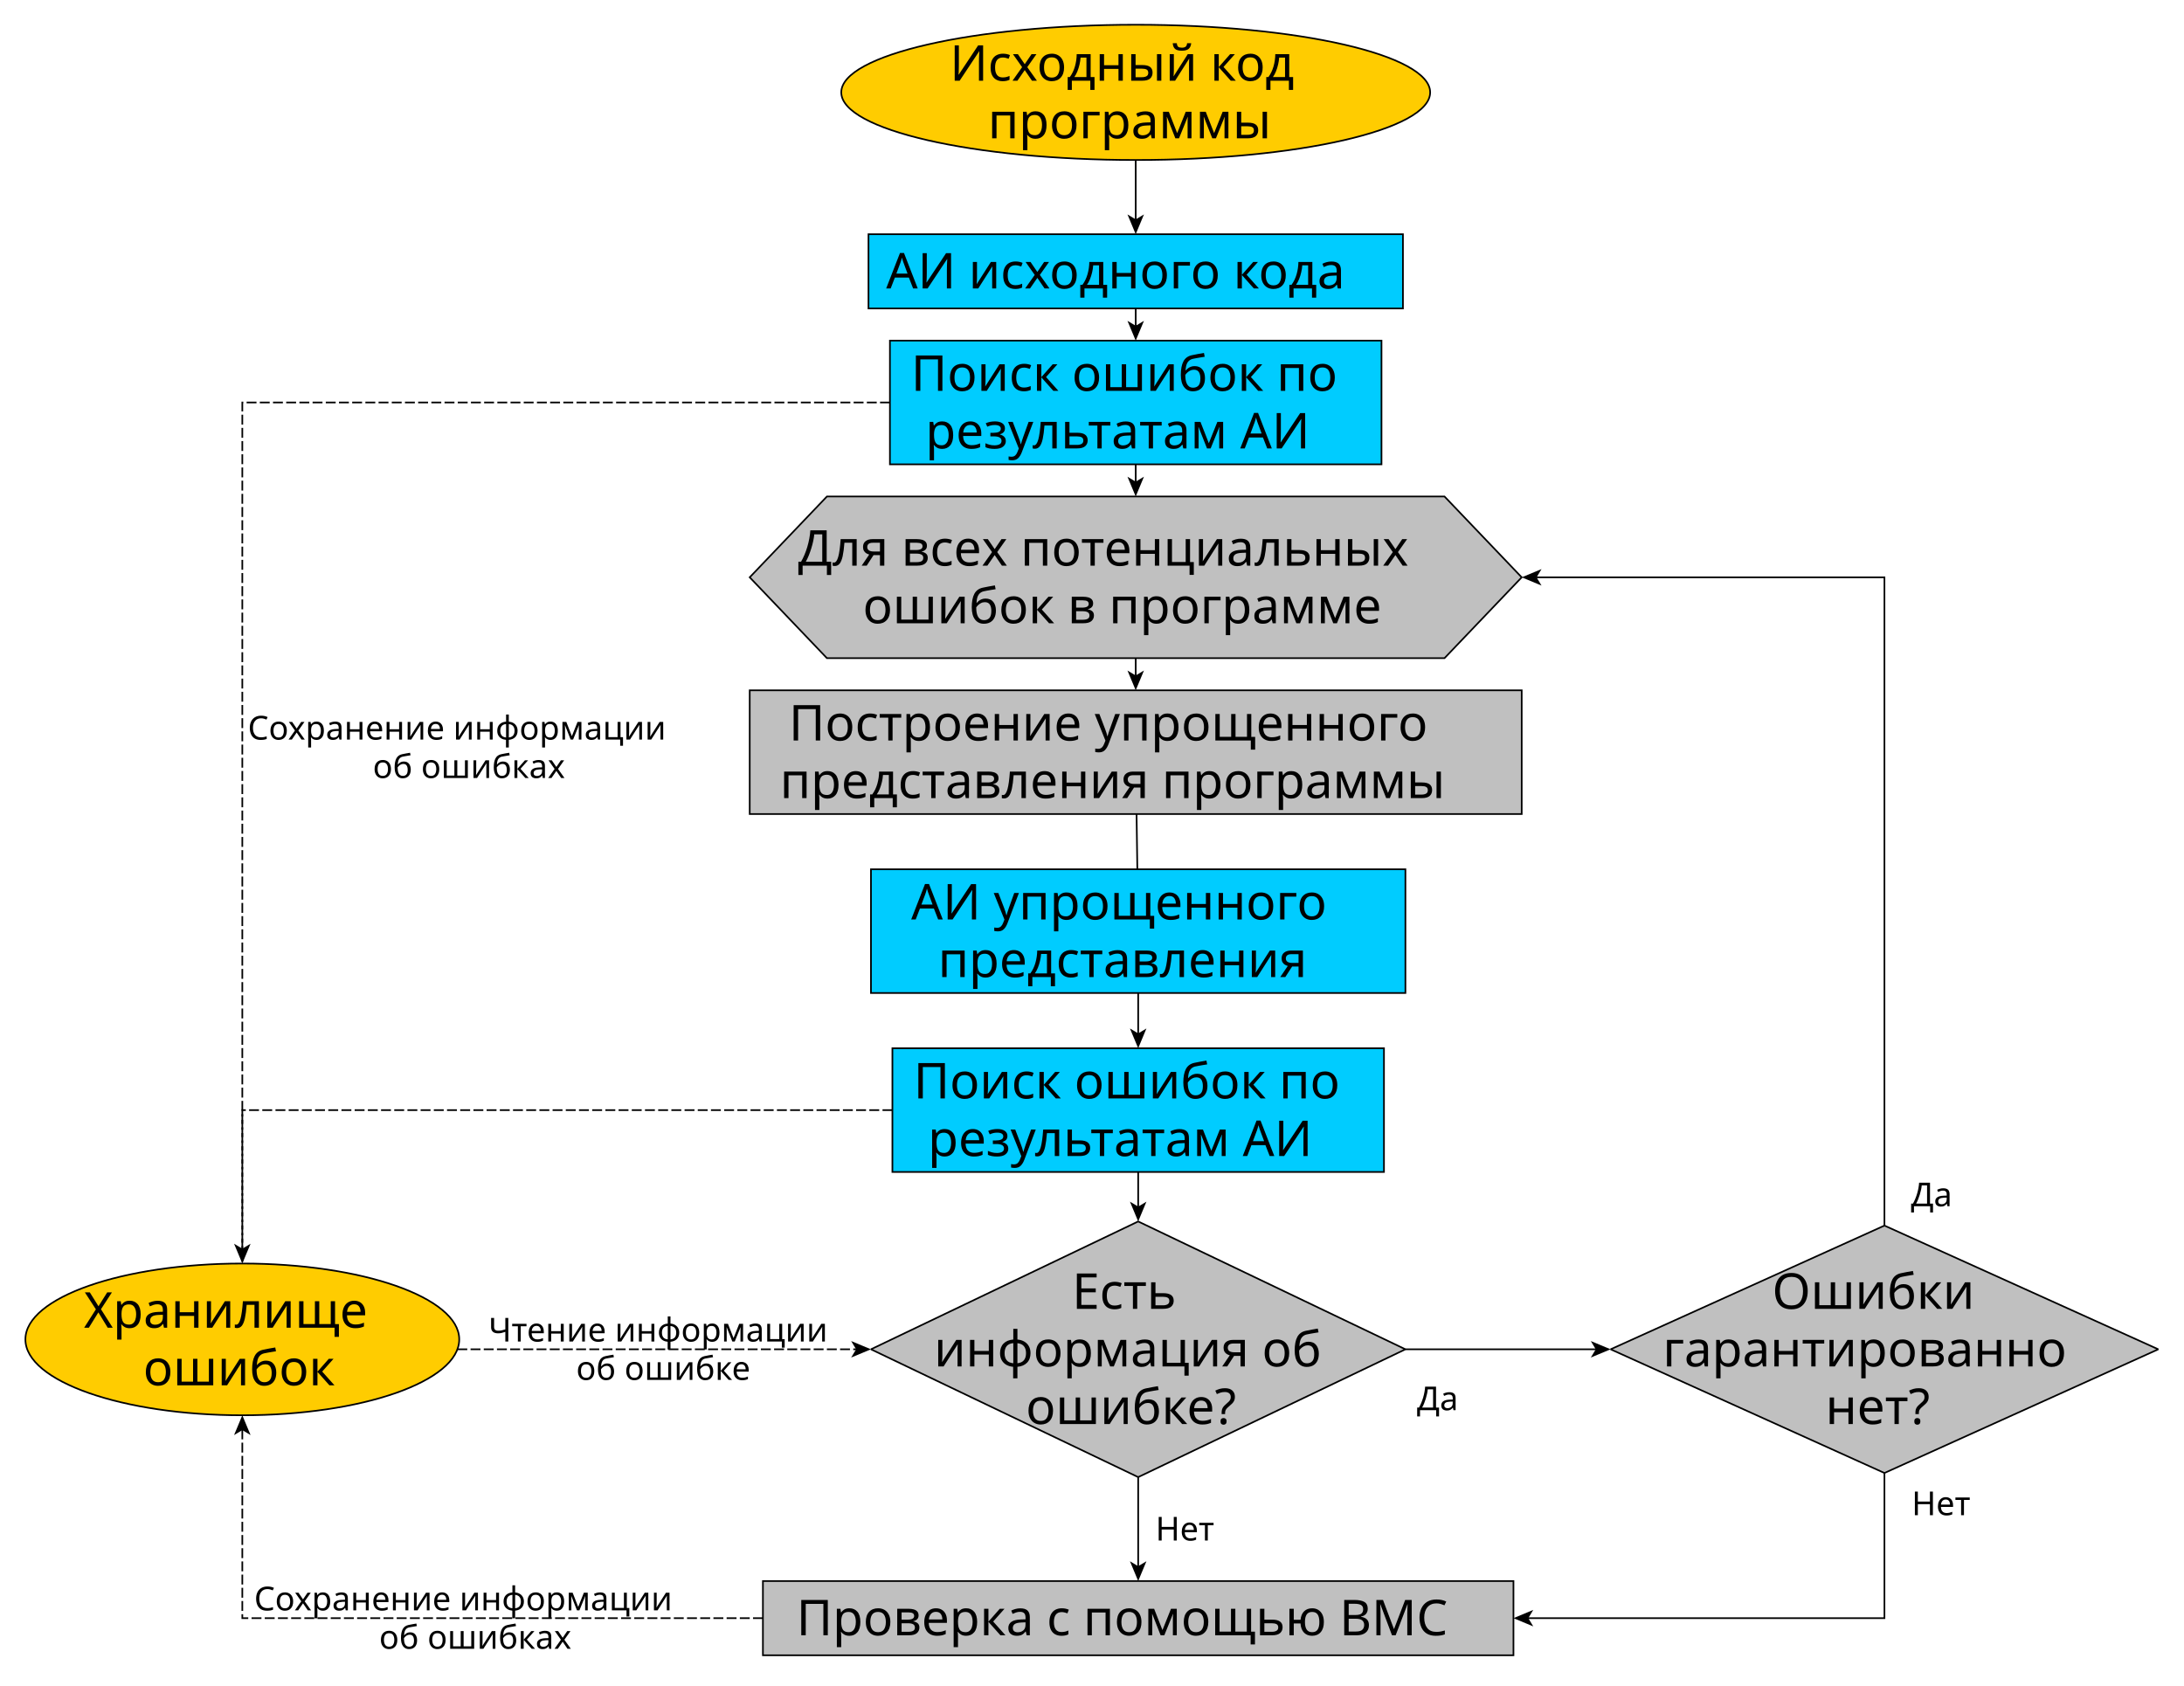
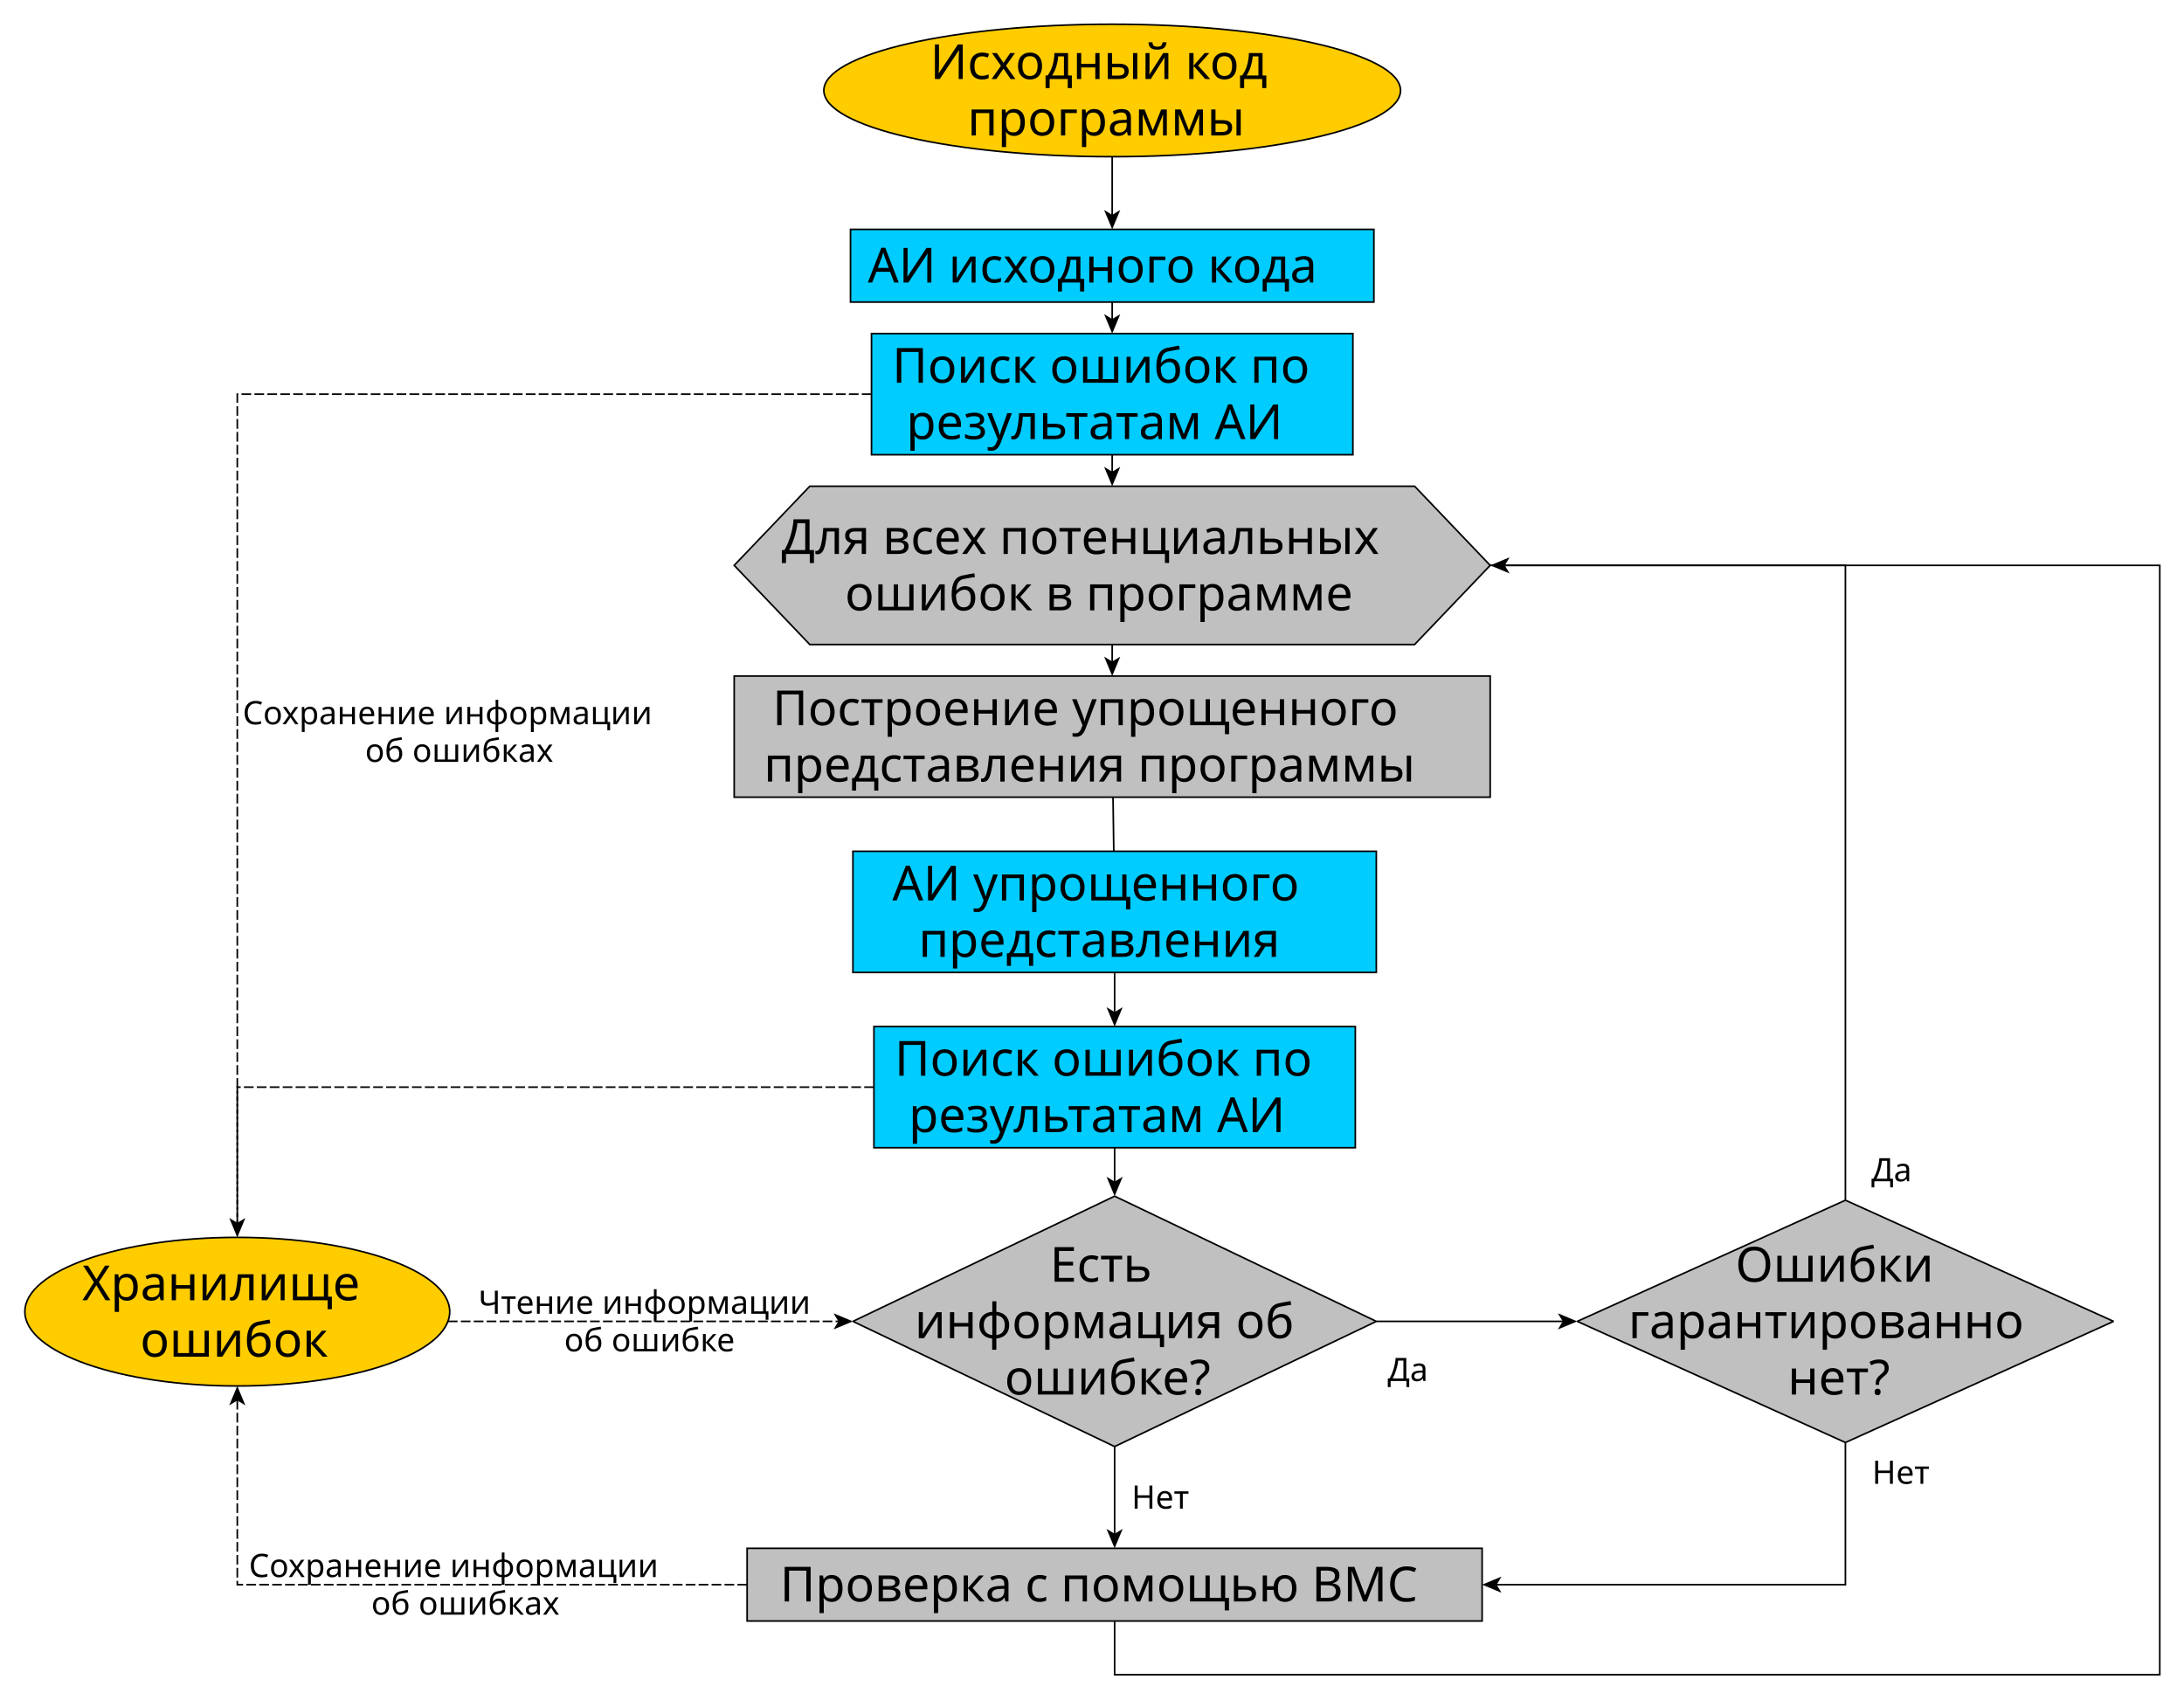
- <svg xmlns="http://www.w3.org/2000/svg" fill-opacity="1" color-rendering="auto" color-interpolation="auto" text-rendering="auto" stroke="black" stroke-linecap="square" width="1324" stroke-miterlimit="10" shape-rendering="auto" stroke-opacity="1" fill="black" stroke-dasharray="none" font-weight="normal" stroke-width="1" height="1022" font-family="'Dialog'" font-style="normal" stroke-linejoin="miter" font-size="12px" stroke-dashoffset="0" image-rendering="auto">
+ <svg xmlns="http://www.w3.org/2000/svg" fill-opacity="1" color-rendering="auto" color-interpolation="auto" text-rendering="auto" stroke="black" stroke-linecap="square" width="1352" stroke-miterlimit="10" shape-rendering="auto" stroke-opacity="1" fill="black" stroke-dasharray="none" font-weight="normal" stroke-width="1" height="1052" font-family="'Dialog'" font-style="normal" stroke-linejoin="miter" font-size="12px" stroke-dashoffset="0" image-rendering="auto">
  <defs id="genericDefs" />
  <g>
    <defs id="defs1">
      <clipPath clipPathUnits="userSpaceOnUse" id="clipPath1">
-         <path d="M0 0 L1324 0 L1324 1022 L0 1022 L0 0 Z" />
+         <path d="M0 0 L1352 0 L1352 1052 L0 1052 L0 0 Z" />
      </clipPath>
      <clipPath clipPathUnits="userSpaceOnUse" id="clipPath2">
-         <path d="M-439 68 L885 68 L885 1090 L-439 1090 L-439 68 Z" />
+         <path d="M-439 68 L913 68 L913 1120 L-439 1120 L-439 68 Z" />
      </clipPath>
    </defs>
    <g fill="rgb(255,204,0)" text-rendering="geometricPrecision" shape-rendering="geometricPrecision" transform="matrix(1,0,0,1,439,-68)" stroke="rgb(255,204,0)">
      <ellipse rx="178.5" ry="41" clip-path="url(#clipPath2)" cx="249.5" cy="124" stroke="none" />
    </g>
    <g text-rendering="geometricPrecision" stroke-miterlimit="1.45" shape-rendering="geometricPrecision" transform="matrix(1,0,0,1,439,-68)" stroke-linecap="butt">
      <ellipse rx="178.5" fill="none" ry="41" clip-path="url(#clipPath2)" cx="249.5" cy="124" />
      <text x="136.832" font-size="30px" y="116.925" clip-path="url(#clipPath2)" font-family="sans-serif" stroke="none" xml:space="preserve">Исходный код</text>
      <text x="159.925" font-size="30px" y="151.847" clip-path="url(#clipPath2)" font-family="sans-serif" stroke="none" xml:space="preserve">программы</text>
    </g>
    <g fill="rgb(0,204,255)" text-rendering="geometricPrecision" shape-rendering="geometricPrecision" transform="matrix(1,0,0,1,439,-68)" stroke="rgb(0,204,255)">
      <rect x="87.5" width="324" height="45" y="210" clip-path="url(#clipPath2)" stroke="none" />
    </g>
    <g text-rendering="geometricPrecision" stroke-miterlimit="1.45" shape-rendering="geometricPrecision" transform="matrix(1,0,0,1,439,-68)" stroke-linecap="butt">
      <rect fill="none" x="87.5" width="324" height="45" y="210" clip-path="url(#clipPath2)" />
      <text x="98.218" font-size="30px" y="242.886" clip-path="url(#clipPath2)" font-family="sans-serif" stroke="none" xml:space="preserve">АИ исходного кода</text>
    </g>
    <g fill="rgb(255,204,0)" text-rendering="geometricPrecision" shape-rendering="geometricPrecision" transform="matrix(1,0,0,1,439,-68)" stroke="rgb(255,204,0)">
      <ellipse rx="131.5" ry="46" clip-path="url(#clipPath2)" cx="-292.1" cy="880" stroke="none" />
    </g>
    <g text-rendering="geometricPrecision" stroke-miterlimit="1.45" shape-rendering="geometricPrecision" transform="matrix(1,0,0,1,439,-68)" stroke-linecap="butt">
      <ellipse rx="131.5" fill="none" ry="46" clip-path="url(#clipPath2)" cx="-292.1" cy="880" />
      <text x="-388.106" font-size="30px" y="872.925" clip-path="url(#clipPath2)" font-family="sans-serif" stroke="none" xml:space="preserve">Хранилище </text>
      <text x="-352.239" font-size="30px" y="907.847" clip-path="url(#clipPath2)" font-family="sans-serif" stroke="none" xml:space="preserve">ошибок</text>
    </g>
    <g fill="rgb(0,204,255)" text-rendering="geometricPrecision" shape-rendering="geometricPrecision" transform="matrix(1,0,0,1,439,-68)" stroke="rgb(0,204,255)">
      <rect x="100.5" width="298" height="75" y="274.5" clip-path="url(#clipPath2)" stroke="none" />
    </g>
    <g text-rendering="geometricPrecision" stroke-miterlimit="1.45" shape-rendering="geometricPrecision" transform="matrix(1,0,0,1,439,-68)" stroke-linecap="butt">
      <rect fill="none" x="100.5" width="298" height="75" y="274.5" clip-path="url(#clipPath2)" />
      <text x="113.328" font-size="30px" y="304.925" clip-path="url(#clipPath2)" font-family="sans-serif" stroke="none" xml:space="preserve">Поиск ошибок по</text>
      <text x="122.044" font-size="30px" y="339.847" clip-path="url(#clipPath2)" font-family="sans-serif" stroke="none" xml:space="preserve">результатам АИ</text>
    </g>
    <g fill="silver" text-rendering="geometricPrecision" shape-rendering="geometricPrecision" transform="matrix(1,0,0,1,439,-68)" stroke="silver">
      <rect x="15.5" width="468" height="75" y="486.5" clip-path="url(#clipPath2)" stroke="none" />
    </g>
    <g text-rendering="geometricPrecision" stroke-miterlimit="1.45" shape-rendering="geometricPrecision" transform="matrix(1,0,0,1,439,-68)" stroke-linecap="butt">
      <rect fill="none" x="15.5" width="468" height="75" y="486.5" clip-path="url(#clipPath2)" />
      <text x="39.222" font-size="30px" y="516.925" clip-path="url(#clipPath2)" font-family="sans-serif" stroke="none" xml:space="preserve">Построение упрощенного </text>
      <text x="33.816" font-size="30px" y="551.847" clip-path="url(#clipPath2)" font-family="sans-serif" stroke="none" xml:space="preserve">представления программы</text>
    </g>
    <g fill="silver" text-rendering="geometricPrecision" shape-rendering="geometricPrecision" transform="matrix(1,0,0,1,439,-68)" stroke="silver">
      <path d="M89 886 L251 808.5 L413 886 L251 963.5 Z" fill-rule="evenodd" clip-path="url(#clipPath2)" stroke="none" />
    </g>
    <g text-rendering="geometricPrecision" stroke-miterlimit="1.45" shape-rendering="geometricPrecision" transform="matrix(1,0,0,1,439,-68)" stroke-linecap="butt">
      <path fill="none" d="M89 886 L251 808.5 L413 886 L251 963.5 Z" fill-rule="evenodd" clip-path="url(#clipPath2)" />
      <text x="210.929" font-size="30px" y="861.464" clip-path="url(#clipPath2)" font-family="sans-serif" stroke="none" xml:space="preserve">Есть </text>
      <text x="127.235" font-size="30px" y="896.386" clip-path="url(#clipPath2)" font-family="sans-serif" stroke="none" xml:space="preserve">информация об</text>
      <text x="182.848" font-size="30px" y="931.308" clip-path="url(#clipPath2)" font-family="sans-serif" stroke="none" xml:space="preserve">ошибке?</text>
    </g>
    <g fill="silver" text-rendering="geometricPrecision" shape-rendering="geometricPrecision" transform="matrix(1,0,0,1,439,-68)" stroke="silver">
      <rect x="23.5" width="455" height="45" y="1026.5" clip-path="url(#clipPath2)" stroke="none" />
    </g>
    <g text-rendering="geometricPrecision" stroke-miterlimit="1.45" shape-rendering="geometricPrecision" transform="matrix(1,0,0,1,439,-68)" stroke-linecap="butt">
      <rect fill="none" x="23.5" width="455" height="45" y="1026.5" clip-path="url(#clipPath2)" />
      <text x="43.849" font-size="30px" y="1059.386" clip-path="url(#clipPath2)" font-family="sans-serif" stroke="none" xml:space="preserve">Проверка с помощью BMC</text>
    </g>
    <g fill="silver" text-rendering="geometricPrecision" shape-rendering="geometricPrecision" transform="matrix(1,0,0,1,439,-68)" stroke="silver">
      <path d="M15.5 418 L62.3 369 L436.7 369 L483.5 418 L436.7 467 L62.3 467 Z" fill-rule="evenodd" clip-path="url(#clipPath2)" stroke="none" />
    </g>
    <g text-rendering="geometricPrecision" stroke-miterlimit="1.45" shape-rendering="geometricPrecision" transform="matrix(1,0,0,1,439,-68)" stroke-linecap="butt">
      <path fill="none" d="M15.5 418 L62.3 369 L436.7 369 L483.5 418 L436.7 467 L62.3 467 Z" fill-rule="evenodd" clip-path="url(#clipPath2)" />
      <text x="44.81" font-size="30px" y="410.925" clip-path="url(#clipPath2)" font-family="sans-serif" stroke="none" xml:space="preserve">Для всех потенциальных </text>
      <text x="84.024" font-size="30px" y="445.847" clip-path="url(#clipPath2)" font-family="sans-serif" stroke="none" xml:space="preserve">ошибок в программе</text>
    </g>
    <g fill="silver" text-rendering="geometricPrecision" shape-rendering="geometricPrecision" transform="matrix(1,0,0,1,439,-68)" stroke="silver">
      <path d="M537.4 886 L703.4 811 L869.4 886 L703.4 961 Z" fill-rule="evenodd" clip-path="url(#clipPath2)" stroke="none" />
    </g>
    <g text-rendering="geometricPrecision" stroke-miterlimit="1.45" shape-rendering="geometricPrecision" transform="matrix(1,0,0,1,439,-68)" stroke-linecap="butt">
      <path fill="none" d="M537.4 886 L703.4 811 L869.4 886 L703.4 961 Z" fill-rule="evenodd" clip-path="url(#clipPath2)" />
      <text x="635.292" font-size="30px" y="861.464" clip-path="url(#clipPath2)" font-family="sans-serif" stroke="none" xml:space="preserve">Ошибки </text>
      <text x="569.03" font-size="30px" y="896.386" clip-path="url(#clipPath2)" font-family="sans-serif" stroke="none" xml:space="preserve">гарантированно </text>
      <text x="667.665" font-size="30px" y="931.308" clip-path="url(#clipPath2)" font-family="sans-serif" stroke="none" xml:space="preserve">нет?</text>
    </g>
    <g fill="rgb(0,204,255)" text-rendering="geometricPrecision" shape-rendering="geometricPrecision" transform="matrix(1,0,0,1,439,-68)" stroke="rgb(0,204,255)">
      <rect x="102" width="298" height="75" y="703.5" clip-path="url(#clipPath2)" stroke="none" />
    </g>
    <g text-rendering="geometricPrecision" stroke-miterlimit="1.45" shape-rendering="geometricPrecision" transform="matrix(1,0,0,1,439,-68)" stroke-linecap="butt">
      <rect fill="none" x="102" width="298" height="75" y="703.5" clip-path="url(#clipPath2)" />
      <text x="114.828" font-size="30px" y="733.925" clip-path="url(#clipPath2)" font-family="sans-serif" stroke="none" xml:space="preserve">Поиск ошибок по</text>
      <text x="123.544" font-size="30px" y="768.847" clip-path="url(#clipPath2)" font-family="sans-serif" stroke="none" xml:space="preserve">результатам АИ</text>
    </g>
    <g fill="rgb(0,204,255)" text-rendering="geometricPrecision" shape-rendering="geometricPrecision" transform="matrix(1,0,0,1,439,-68)" stroke="rgb(0,204,255)">
      <rect x="89" width="324" height="75" y="595" clip-path="url(#clipPath2)" stroke="none" />
    </g>
    <g text-rendering="geometricPrecision" stroke-miterlimit="1.45" shape-rendering="geometricPrecision" transform="matrix(1,0,0,1,439,-68)" stroke-linecap="butt">
      <rect fill="none" x="89" width="324" height="75" y="595" clip-path="url(#clipPath2)" />
      <text x="113.393" font-size="30px" y="625.425" clip-path="url(#clipPath2)" font-family="sans-serif" stroke="none" xml:space="preserve">АИ упрощенного </text>
      <text x="129.66" font-size="30px" y="660.347" clip-path="url(#clipPath2)" font-family="sans-serif" stroke="none" xml:space="preserve">представления</text>
      <path fill="none" d="M249.5 165 L249.5 202" clip-path="url(#clipPath2)" />
      <path d="M249.5 210 L254.5 198 L249.5 201 L244.5 198 Z" clip-path="url(#clipPath2)" stroke="none" />
      <path fill="none" d="M249.5 255 L249.5 266.5" clip-path="url(#clipPath2)" />
      <path d="M249.5 274.5 L254.5 262.5 L249.5 265.5 L244.5 262.5 Z" clip-path="url(#clipPath2)" stroke="none" />
      <path fill="none" stroke-dasharray="6,2" d="M100.5 312 L-292.1 312 L-292.1 826" clip-path="url(#clipPath2)" />
      <path stroke-dasharray="6,2" d="M-292.1 834 L-287.1 822 L-292.1 825 L-297.1 822 Z" clip-path="url(#clipPath2)" stroke="none" />
      <text x="-288.777" font-size="20px" y="516.373" clip-path="url(#clipPath2)" font-family="sans-serif" stroke="none" xml:space="preserve">Сохранение информации </text>
      <text x="-213.001" font-size="20px" y="539.654" clip-path="url(#clipPath2)" font-family="sans-serif" stroke="none" xml:space="preserve">об ошибках</text>
      <path fill="none" stroke-dasharray="6,2" d="M-161.728 886 L80.997 886" clip-path="url(#clipPath2)" />
      <path stroke-dasharray="6,2" d="M88.997 886 L76.997 881 L79.997 886 L76.997 891 Z" clip-path="url(#clipPath2)" stroke="none" />
      <text x="-142.87" font-size="20px" y="881.283" clip-path="url(#clipPath2)" font-family="sans-serif" stroke="none" xml:space="preserve">Чтение информации</text>
      <text x="-89.73" font-size="20px" y="904.564" clip-path="url(#clipPath2)" font-family="sans-serif" stroke="none" xml:space="preserve">об ошибке</text>
      <path fill="none" d="M251 963.481 L251 1018.5" clip-path="url(#clipPath2)" />
      <path d="M251 1026.5 L256 1014.5 L251 1017.5 L246 1014.5 Z" clip-path="url(#clipPath2)" stroke="none" />
      <text x="261.503" font-size="20px" y="1001.924" clip-path="url(#clipPath2)" font-family="sans-serif" stroke="none" xml:space="preserve">Нет</text>
      <path fill="none" stroke-dasharray="6,2" d="M23.5 1049 L-292.1 1049 L-292.1 934" clip-path="url(#clipPath2)" />
      <path stroke-dasharray="6,2" d="M-292.1 926 L-297.1 938 L-292.1 935 L-287.1 938 Z" clip-path="url(#clipPath2)" stroke="none" />
      <text x="-284.941" font-size="20px" y="1044.283" clip-path="url(#clipPath2)" font-family="sans-serif" stroke="none" xml:space="preserve">Сохранение информации </text>
      <text x="-209.165" font-size="20px" y="1067.564" clip-path="url(#clipPath2)" font-family="sans-serif" stroke="none" xml:space="preserve">об ошибках</text>
      <path fill="none" d="M249.5 349.5 L249.5 361" clip-path="url(#clipPath2)" />
      <path d="M249.5 369 L254.5 357 L249.5 360 L244.5 357 Z" clip-path="url(#clipPath2)" stroke="none" />
+       <path fill="none" d="M251 1071.5 L251 1104.75 L898 1104.75 L898 418 L483.497 418" clip-path="url(#clipPath2)" />
      <path fill="none" d="M249.5 466.989 L249.5 478.5" clip-path="url(#clipPath2)" />
      <path d="M249.5 486.5 L254.5 474.5 L249.5 477.5 L244.5 474.5 Z" clip-path="url(#clipPath2)" stroke="none" />
      <path fill="none" d="M413.001 886 L529.392 886" clip-path="url(#clipPath2)" />
      <path d="M537.392 886 L525.392 881 L528.392 886 L525.392 891 Z" clip-path="url(#clipPath2)" stroke="none" />
      <text x="420" font-size="20px" y="922.924" clip-path="url(#clipPath2)" font-family="sans-serif" stroke="none" xml:space="preserve">Да</text>
      <path fill="none" d="M703.4 961.013 L703.4 1049 L486.5 1049" clip-path="url(#clipPath2)" />
      <path d="M478.5 1049 L490.5 1054 L487.5 1049 L490.5 1044 Z" clip-path="url(#clipPath2)" stroke="none" />
      <text x="719.916" font-size="20px" y="986.564" clip-path="url(#clipPath2)" font-family="sans-serif" stroke="none" xml:space="preserve">Нет</text>
      <path fill="none" d="M703.4 811.018 L703.4 418 L491.514 418" clip-path="url(#clipPath2)" />
      <path d="M483.514 418 L495.514 423 L492.514 418 L495.514 413 Z" clip-path="url(#clipPath2)" stroke="none" />
      <text x="719.46" font-size="20px" y="799.283" clip-path="url(#clipPath2)" font-family="sans-serif" stroke="none" xml:space="preserve">Да</text>
      <path fill="none" d="M251 778.5 L251 800.498" clip-path="url(#clipPath2)" />
      <path d="M251 808.498 L256 796.498 L251 799.498 L246 796.498 Z" clip-path="url(#clipPath2)" stroke="none" />
      <path fill="none" stroke-dasharray="6,2" d="M102 741 L-217 741 L-292.1 741 L-292.1 833.969" clip-path="url(#clipPath2)" />
      <path fill="none" d="M250.018 561.5 L250.482 595" clip-path="url(#clipPath2)" />
      <path fill="none" d="M251 670 L251 695.5" clip-path="url(#clipPath2)" />
      <path d="M251 703.5 L256 691.5 L251 694.5 L246 691.5 Z" clip-path="url(#clipPath2)" stroke="none" />
    </g>
  </g>
</svg>
